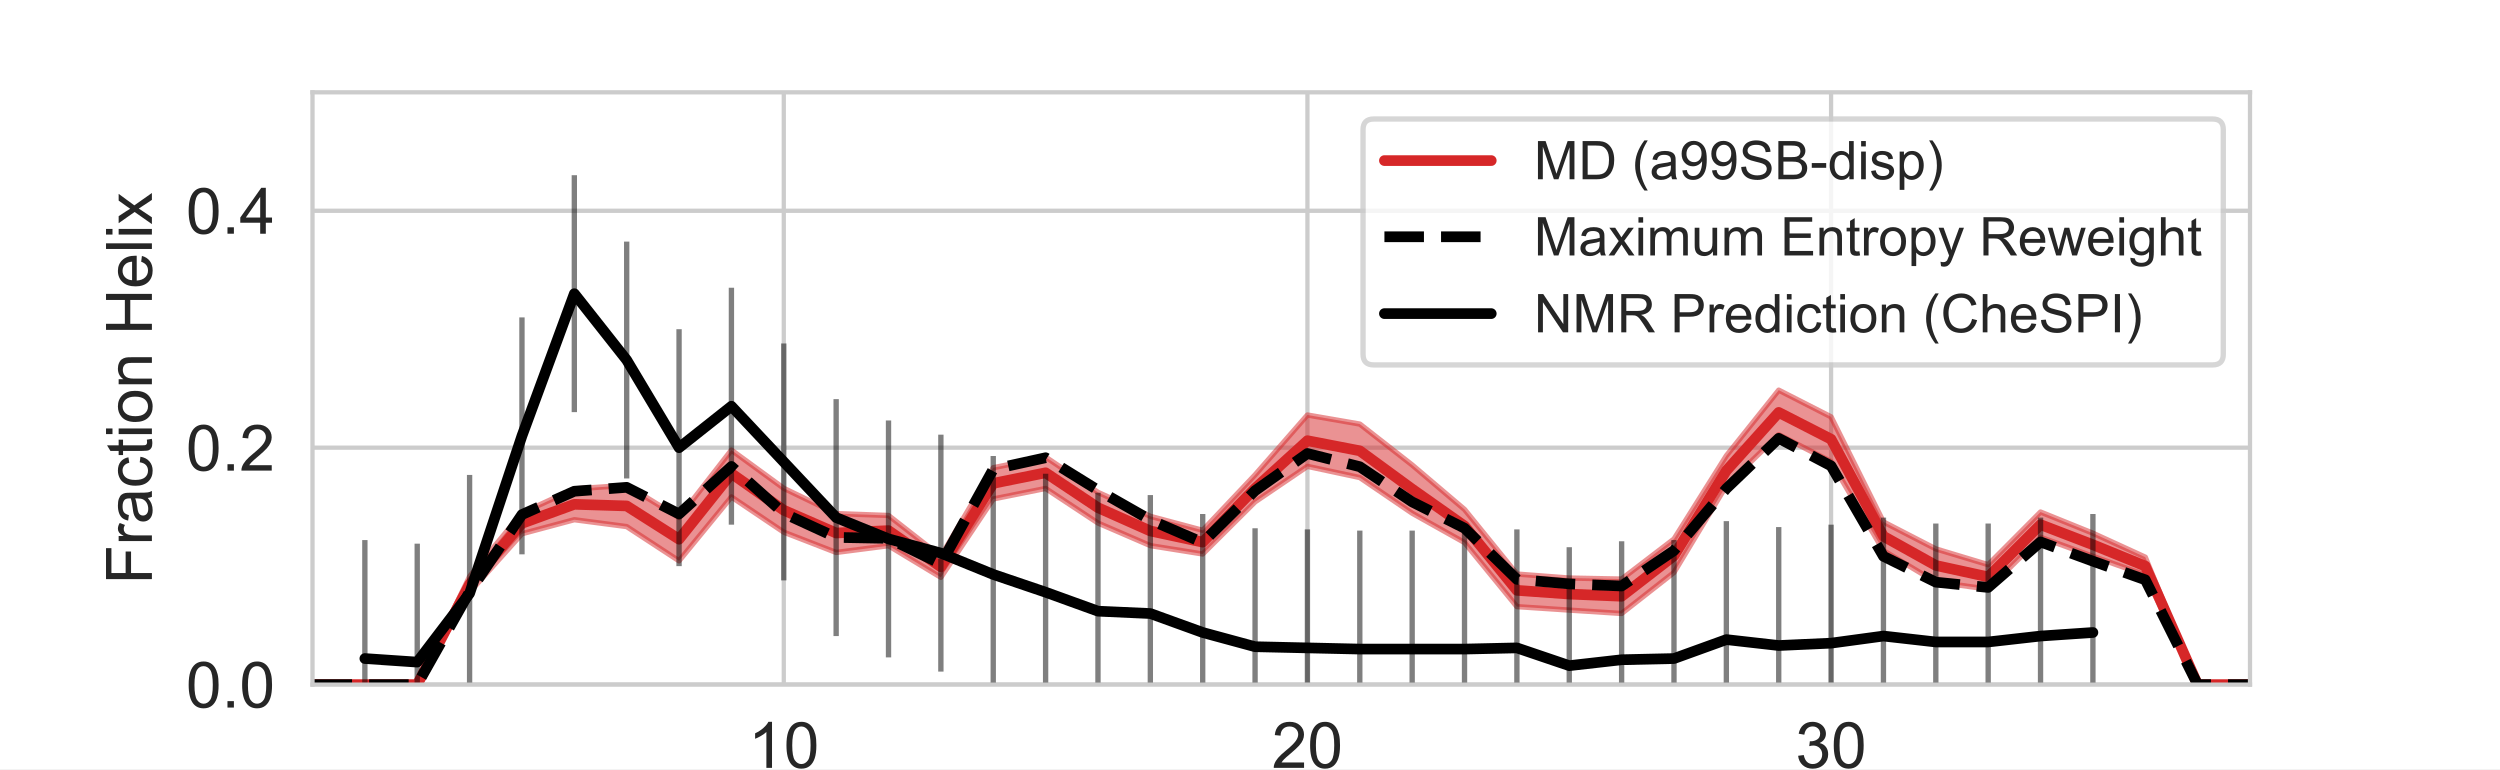
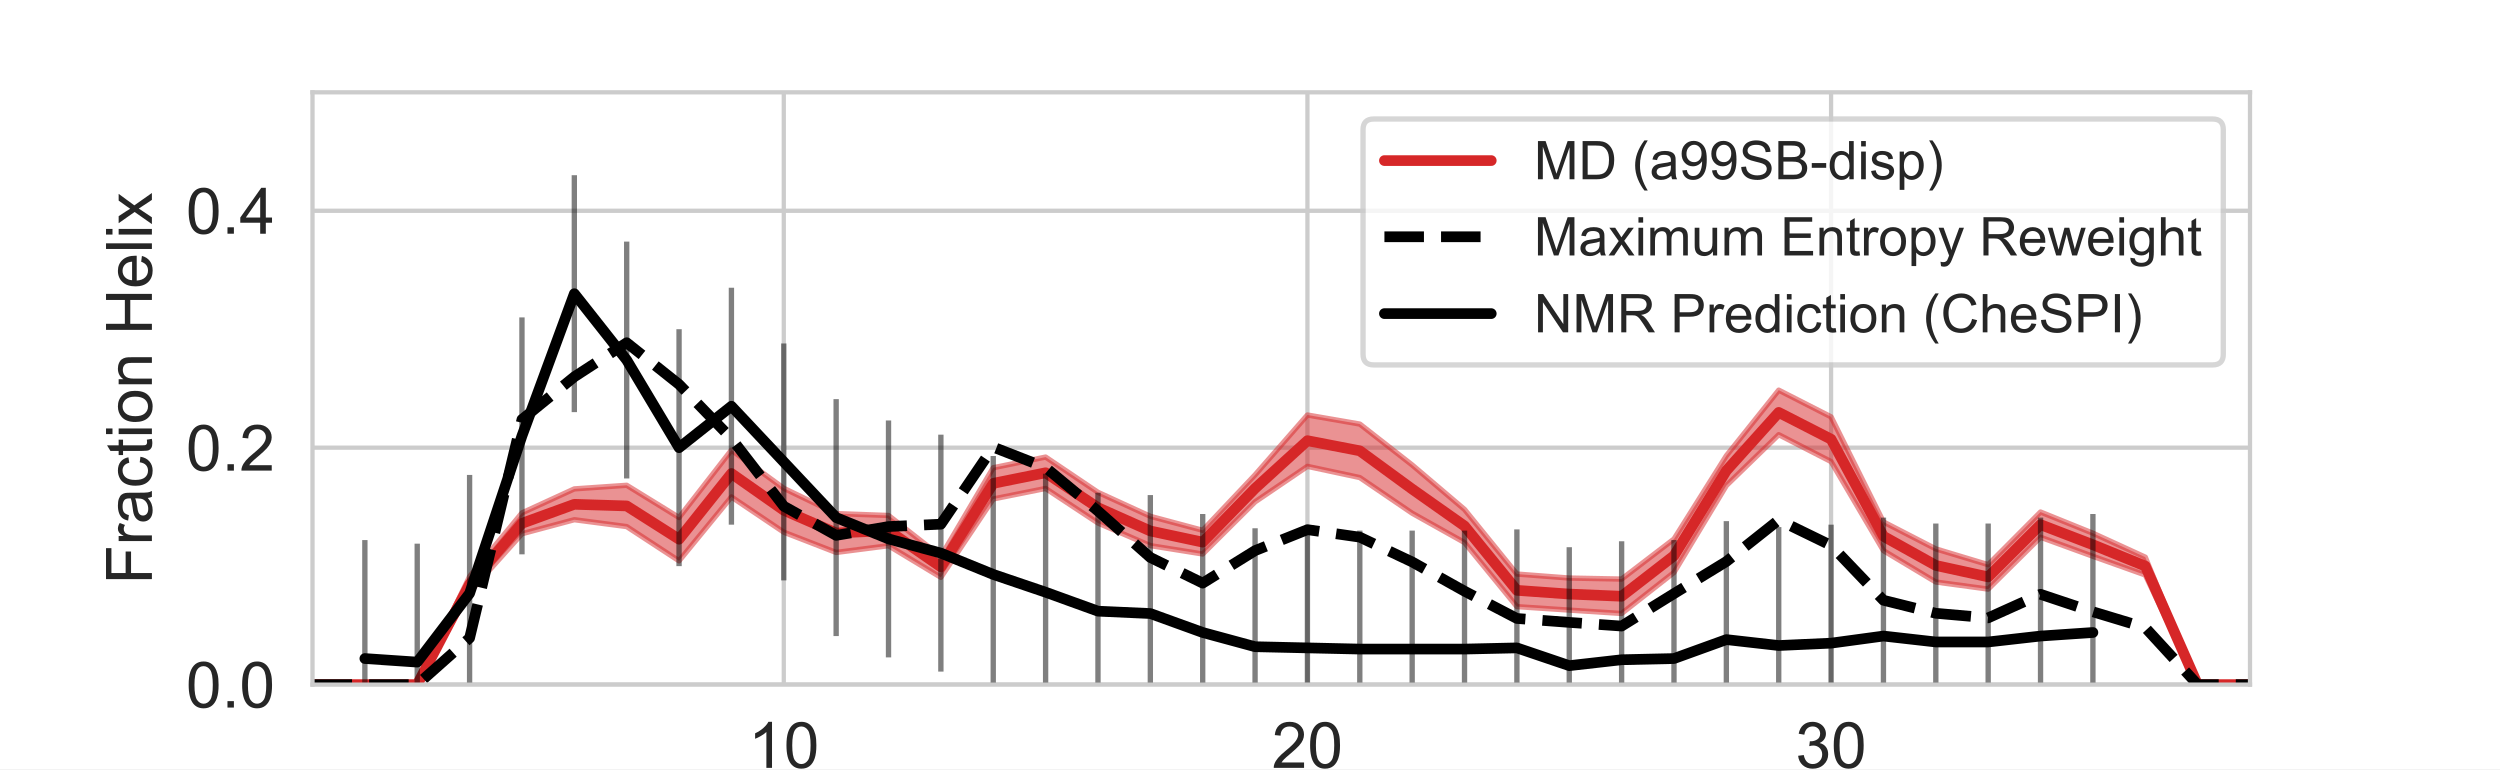
<svg xmlns="http://www.w3.org/2000/svg" xmlns:xlink="http://www.w3.org/1999/xlink" width="468pt" height="144pt" viewBox="0 0 468 144" version="1.1">
  <defs>
    <style type="text/css">*{stroke-linejoin: round; stroke-linecap: butt}</style>
  </defs>
  <g id="figure_1">
    <g id="patch_1">
      <path d="M 0 144  L 468 144  L 468 0  L 0 0  z " style="fill: #ffffff" />
    </g>
    <g id="axes_1">
      <g id="patch_2">
        <path d="M 58.5 128.16  L 421.2 128.16  L 421.2 17.28  L 58.5 17.28  z " style="fill: #ffffff" />
      </g>
      <g id="matplotlib.axis_1">
        <g id="xtick_1">
          <g id="line2d_1">
-             <path d="M 146.724 128.16  L 146.724 17.28  " clip-path="url(#pdbdd9c6ce9)" style="fill: none; stroke: #cccccc; stroke-width: 0.8; stroke-linecap: round" />
+             <path d="M 146.724 128.16  L 146.724 17.28  " clip-path="url(#p3364266346)" style="fill: none; stroke: #cccccc; stroke-width: 0.8; stroke-linecap: round" />
          </g>
          <g id="text_1">
            <g style="fill: #262626" transform="translate(140.0512 143.7494) scale(0.12 -0.12)">
              <defs>
                <path id="ArialMT-31" d="M 2384 0  L 1822 0  L 1822 3584  Q 1619 3391 1289 3197  Q 959 3003 697 2906  L 697 3450  Q 1169 3672 1522 3987  Q 1875 4303 2022 4600  L 2384 4600  L 2384 0  z " transform="scale(0.015625)" />
                <path id="ArialMT-30" d="M 266 2259  Q 266 3072 433 3567  Q 600 4063 929 4331  Q 1259 4600 1759 4600  Q 2128 4600 2406 4451  Q 2684 4303 2865 4023  Q 3047 3744 3150 3342  Q 3253 2941 3253 2259  Q 3253 1453 3087 958  Q 2922 463 2592 192  Q 2263 -78 1759 -78  Q 1097 -78 719 397  Q 266 969 266 2259  z M 844 2259  Q 844 1131 1108 757  Q 1372 384 1759 384  Q 2147 384 2411 759  Q 2675 1134 2675 2259  Q 2675 3391 2411 3762  Q 2147 4134 1753 4134  Q 1366 4134 1134 3806  Q 844 3388 844 2259  z " transform="scale(0.015625)" />
              </defs>
              <use xlink:href="#ArialMT-31" />
              <use xlink:href="#ArialMT-30" x="55.615" />
            </g>
          </g>
        </g>
        <g id="xtick_2">
          <g id="line2d_2">
-             <path d="M 244.751 128.16  L 244.751 17.28  " clip-path="url(#pdbdd9c6ce9)" style="fill: none; stroke: #cccccc; stroke-width: 0.8; stroke-linecap: round" />
+             <path d="M 244.751 128.16  L 244.751 17.28  " clip-path="url(#p3364266346)" style="fill: none; stroke: #cccccc; stroke-width: 0.8; stroke-linecap: round" />
          </g>
          <g id="text_2">
            <g style="fill: #262626" transform="translate(238.0782 143.7494) scale(0.12 -0.12)">
              <defs>
                <path id="ArialMT-32" d="M 3222 541  L 3222 0  L 194 0  Q 188 203 259 391  Q 375 700 629 1000  Q 884 1300 1366 1694  Q 2113 2306 2375 2664  Q 2638 3022 2638 3341  Q 2638 3675 2398 3904  Q 2159 4134 1775 4134  Q 1369 4134 1125 3890  Q 881 3647 878 3216  L 300 3275  Q 359 3922 746 4261  Q 1134 4600 1788 4600  Q 2447 4600 2831 4234  Q 3216 3869 3216 3328  Q 3216 3053 3103 2787  Q 2991 2522 2730 2228  Q 2469 1934 1863 1422  Q 1356 997 1212 845  Q 1069 694 975 541  L 3222 541  z " transform="scale(0.015625)" />
              </defs>
              <use xlink:href="#ArialMT-32" />
              <use xlink:href="#ArialMT-30" x="55.615" />
            </g>
          </g>
        </g>
        <g id="xtick_3">
          <g id="line2d_3">
-             <path d="M 342.778 128.16  L 342.778 17.28  " clip-path="url(#pdbdd9c6ce9)" style="fill: none; stroke: #cccccc; stroke-width: 0.8; stroke-linecap: round" />
+             <path d="M 342.778 128.16  L 342.778 17.28  " clip-path="url(#p3364266346)" style="fill: none; stroke: #cccccc; stroke-width: 0.8; stroke-linecap: round" />
          </g>
          <g id="text_3">
            <g style="fill: #262626" transform="translate(336.1053 143.7494) scale(0.12 -0.12)">
              <defs>
                <path id="ArialMT-33" d="M 269 1209  L 831 1284  Q 928 806 1161 595  Q 1394 384 1728 384  Q 2125 384 2398 659  Q 2672 934 2672 1341  Q 2672 1728 2419 1979  Q 2166 2231 1775 2231  Q 1616 2231 1378 2169  L 1441 2663  Q 1497 2656 1531 2656  Q 1891 2656 2178 2843  Q 2466 3031 2466 3422  Q 2466 3731 2256 3934  Q 2047 4138 1716 4138  Q 1388 4138 1169 3931  Q 950 3725 888 3313  L 325 3413  Q 428 3978 793 4289  Q 1159 4600 1703 4600  Q 2078 4600 2393 4439  Q 2709 4278 2876 4000  Q 3044 3722 3044 3409  Q 3044 3113 2884 2869  Q 2725 2625 2413 2481  Q 2819 2388 3044 2092  Q 3269 1797 3269 1353  Q 3269 753 2831 336  Q 2394 -81 1725 -81  Q 1122 -81 723 278  Q 325 638 269 1209  z " transform="scale(0.015625)" />
              </defs>
              <use xlink:href="#ArialMT-33" />
              <use xlink:href="#ArialMT-30" x="55.615" />
            </g>
          </g>
        </g>
        <g id="text_4">
          <g style="fill: #262626" transform="translate(217.8375 158.7237) scale(0.12 -0.12)">
            <defs>
              <path id="ArialMT-52" d="M 503 0  L 503 4581  L 2534 4581  Q 3147 4581 3465 4457  Q 3784 4334 3975 4021  Q 4166 3709 4166 3331  Q 4166 2844 3850 2509  Q 3534 2175 2875 2084  Q 3116 1969 3241 1856  Q 3506 1613 3744 1247  L 4541 0  L 3778 0  L 3172 953  Q 2906 1366 2734 1584  Q 2563 1803 2427 1890  Q 2291 1978 2150 2013  Q 2047 2034 1813 2034  L 1109 2034  L 1109 0  L 503 0  z M 1109 2559  L 2413 2559  Q 2828 2559 3062 2645  Q 3297 2731 3419 2920  Q 3541 3109 3541 3331  Q 3541 3656 3305 3865  Q 3069 4075 2559 4075  L 1109 4075  L 1109 2559  z " transform="scale(0.015625)" />
              <path id="ArialMT-65" d="M 2694 1069  L 3275 997  Q 3138 488 2766 206  Q 2394 -75 1816 -75  Q 1088 -75 661 373  Q 234 822 234 1631  Q 234 2469 665 2931  Q 1097 3394 1784 3394  Q 2450 3394 2872 2941  Q 3294 2488 3294 1666  Q 3294 1616 3291 1516  L 816 1516  Q 847 969 1125 678  Q 1403 388 1819 388  Q 2128 388 2347 550  Q 2566 713 2694 1069  z M 847 1978  L 2700 1978  Q 2663 2397 2488 2606  Q 2219 2931 1791 2931  Q 1403 2931 1139 2672  Q 875 2413 847 1978  z " transform="scale(0.015625)" />
              <path id="ArialMT-73" d="M 197 991  L 753 1078  Q 800 744 1014 566  Q 1228 388 1613 388  Q 2000 388 2187 545  Q 2375 703 2375 916  Q 2375 1106 2209 1216  Q 2094 1291 1634 1406  Q 1016 1563 777 1677  Q 538 1791 414 1992  Q 291 2194 291 2438  Q 291 2659 392 2848  Q 494 3038 669 3163  Q 800 3259 1026 3326  Q 1253 3394 1513 3394  Q 1903 3394 2198 3281  Q 2494 3169 2634 2976  Q 2775 2784 2828 2463  L 2278 2388  Q 2241 2644 2061 2787  Q 1881 2931 1553 2931  Q 1166 2931 1000 2803  Q 834 2675 834 2503  Q 834 2394 903 2306  Q 972 2216 1119 2156  Q 1203 2125 1616 2013  Q 2213 1853 2448 1751  Q 2684 1650 2818 1456  Q 2953 1263 2953 975  Q 2953 694 2789 445  Q 2625 197 2315 61  Q 2006 -75 1616 -75  Q 969 -75 630 194  Q 291 463 197 991  z " transform="scale(0.015625)" />
              <path id="ArialMT-69" d="M 425 3934  L 425 4581  L 988 4581  L 988 3934  L 425 3934  z M 425 0  L 425 3319  L 988 3319  L 988 0  L 425 0  z " transform="scale(0.015625)" />
              <path id="ArialMT-64" d="M 2575 0  L 2575 419  Q 2259 -75 1647 -75  Q 1250 -75 917 144  Q 584 363 401 755  Q 219 1147 219 1656  Q 219 2153 384 2558  Q 550 2963 881 3178  Q 1213 3394 1622 3394  Q 1922 3394 2156 3267  Q 2391 3141 2538 2938  L 2538 4581  L 3097 4581  L 3097 0  L 2575 0  z M 797 1656  Q 797 1019 1065 703  Q 1334 388 1700 388  Q 2069 388 2326 689  Q 2584 991 2584 1609  Q 2584 2291 2321 2609  Q 2059 2928 1675 2928  Q 1300 2928 1048 2622  Q 797 2316 797 1656  z " transform="scale(0.015625)" />
              <path id="ArialMT-75" d="M 2597 0  L 2597 488  Q 2209 -75 1544 -75  Q 1250 -75 995 37  Q 741 150 617 320  Q 494 491 444 738  Q 409 903 409 1263  L 409 3319  L 972 3319  L 972 1478  Q 972 1038 1006 884  Q 1059 663 1231 536  Q 1403 409 1656 409  Q 1909 409 2131 539  Q 2353 669 2445 892  Q 2538 1116 2538 1541  L 2538 3319  L 3100 3319  L 3100 0  L 2597 0  z " transform="scale(0.015625)" />
            </defs>
            <use xlink:href="#ArialMT-52" />
            <use xlink:href="#ArialMT-65" x="72.217" />
            <use xlink:href="#ArialMT-73" x="127.832" />
            <use xlink:href="#ArialMT-69" x="177.832" />
            <use xlink:href="#ArialMT-64" x="200.049" />
            <use xlink:href="#ArialMT-75" x="255.664" />
            <use xlink:href="#ArialMT-65" x="311.279" />
          </g>
        </g>
      </g>
      <g id="matplotlib.axis_2">
        <g id="ytick_1">
          <g id="line2d_4">
-             <path d="M 58.5 128.16  L 421.2 128.16  " clip-path="url(#pdbdd9c6ce9)" style="fill: none; stroke: #cccccc; stroke-width: 0.8; stroke-linecap: round" />
+             <path d="M 58.5 128.16  L 421.2 128.16  " clip-path="url(#p3364266346)" style="fill: none; stroke: #cccccc; stroke-width: 0.8; stroke-linecap: round" />
          </g>
          <g id="text_5">
            <g style="fill: #262626" transform="translate(34.82 132.4547) scale(0.12 -0.12)">
              <defs>
                <path id="ArialMT-2e" d="M 581 0  L 581 641  L 1222 641  L 1222 0  L 581 0  z " transform="scale(0.015625)" />
              </defs>
              <use xlink:href="#ArialMT-30" />
              <use xlink:href="#ArialMT-2e" x="55.615" />
              <use xlink:href="#ArialMT-30" x="83.398" />
            </g>
          </g>
        </g>
        <g id="ytick_2">
          <g id="line2d_5">
-             <path d="M 58.5 83.808  L 421.2 83.808  " clip-path="url(#pdbdd9c6ce9)" style="fill: none; stroke: #cccccc; stroke-width: 0.8; stroke-linecap: round" />
+             <path d="M 58.5 83.808  L 421.2 83.808  " clip-path="url(#p3364266346)" style="fill: none; stroke: #cccccc; stroke-width: 0.8; stroke-linecap: round" />
          </g>
          <g id="text_6">
            <g style="fill: #262626" transform="translate(34.82 88.10269) scale(0.12 -0.12)">
              <use xlink:href="#ArialMT-30" />
              <use xlink:href="#ArialMT-2e" x="55.615" />
              <use xlink:href="#ArialMT-32" x="83.398" />
            </g>
          </g>
        </g>
        <g id="ytick_3">
          <g id="line2d_6">
-             <path d="M 58.5 39.456  L 421.2 39.456  " clip-path="url(#pdbdd9c6ce9)" style="fill: none; stroke: #cccccc; stroke-width: 0.8; stroke-linecap: round" />
+             <path d="M 58.5 39.456  L 421.2 39.456  " clip-path="url(#p3364266346)" style="fill: none; stroke: #cccccc; stroke-width: 0.8; stroke-linecap: round" />
          </g>
          <g id="text_7">
            <g style="fill: #262626" transform="translate(34.82 43.75069) scale(0.12 -0.12)">
              <defs>
                <path id="ArialMT-34" d="M 2069 0  L 2069 1097  L 81 1097  L 81 1613  L 2172 4581  L 2631 4581  L 2631 1613  L 3250 1613  L 3250 1097  L 2631 1097  L 2631 0  L 2069 0  z M 2069 1613  L 2069 3678  L 634 1613  L 2069 1613  z " transform="scale(0.015625)" />
              </defs>
              <use xlink:href="#ArialMT-30" />
              <use xlink:href="#ArialMT-2e" x="55.615" />
              <use xlink:href="#ArialMT-34" x="83.398" />
            </g>
          </g>
        </g>
        <g id="text_8">
          <g style="fill: #262626" transform="translate(28.435 109.395) rotate(-90) scale(0.12 -0.12)">
            <defs>
              <path id="ArialMT-46" d="M 525 0  L 525 4581  L 3616 4581  L 3616 4041  L 1131 4041  L 1131 2622  L 3281 2622  L 3281 2081  L 1131 2081  L 1131 0  L 525 0  z " transform="scale(0.015625)" />
              <path id="ArialMT-72" d="M 416 0  L 416 3319  L 922 3319  L 922 2816  Q 1116 3169 1280 3281  Q 1444 3394 1641 3394  Q 1925 3394 2219 3213  L 2025 2691  Q 1819 2813 1613 2813  Q 1428 2813 1281 2702  Q 1134 2591 1072 2394  Q 978 2094 978 1738  L 978 0  L 416 0  z " transform="scale(0.015625)" />
              <path id="ArialMT-61" d="M 2588 409  Q 2275 144 1986 34  Q 1697 -75 1366 -75  Q 819 -75 525 192  Q 231 459 231 875  Q 231 1119 342 1320  Q 453 1522 633 1644  Q 813 1766 1038 1828  Q 1203 1872 1538 1913  Q 2219 1994 2541 2106  Q 2544 2222 2544 2253  Q 2544 2597 2384 2738  Q 2169 2928 1744 2928  Q 1347 2928 1158 2789  Q 969 2650 878 2297  L 328 2372  Q 403 2725 575 2942  Q 747 3159 1072 3276  Q 1397 3394 1825 3394  Q 2250 3394 2515 3294  Q 2781 3194 2906 3042  Q 3031 2891 3081 2659  Q 3109 2516 3109 2141  L 3109 1391  Q 3109 606 3145 398  Q 3181 191 3288 0  L 2700 0  Q 2613 175 2588 409  z M 2541 1666  Q 2234 1541 1622 1453  Q 1275 1403 1131 1340  Q 988 1278 909 1158  Q 831 1038 831 891  Q 831 666 1001 516  Q 1172 366 1500 366  Q 1825 366 2078 508  Q 2331 650 2450 897  Q 2541 1088 2541 1459  L 2541 1666  z " transform="scale(0.015625)" />
              <path id="ArialMT-63" d="M 2588 1216  L 3141 1144  Q 3050 572 2676 248  Q 2303 -75 1759 -75  Q 1078 -75 664 370  Q 250 816 250 1647  Q 250 2184 428 2587  Q 606 2991 970 3192  Q 1334 3394 1763 3394  Q 2303 3394 2647 3120  Q 2991 2847 3088 2344  L 2541 2259  Q 2463 2594 2264 2762  Q 2066 2931 1784 2931  Q 1359 2931 1093 2626  Q 828 2322 828 1663  Q 828 994 1084 691  Q 1341 388 1753 388  Q 2084 388 2306 591  Q 2528 794 2588 1216  z " transform="scale(0.015625)" />
              <path id="ArialMT-74" d="M 1650 503  L 1731 6  Q 1494 -44 1306 -44  Q 1000 -44 831 53  Q 663 150 594 308  Q 525 466 525 972  L 525 2881  L 113 2881  L 113 3319  L 525 3319  L 525 4141  L 1084 4478  L 1084 3319  L 1650 3319  L 1650 2881  L 1084 2881  L 1084 941  Q 1084 700 1114 631  Q 1144 563 1211 522  Q 1278 481 1403 481  Q 1497 481 1650 503  z " transform="scale(0.015625)" />
              <path id="ArialMT-6f" d="M 213 1659  Q 213 2581 725 3025  Q 1153 3394 1769 3394  Q 2453 3394 2887 2945  Q 3322 2497 3322 1706  Q 3322 1066 3130 698  Q 2938 331 2570 128  Q 2203 -75 1769 -75  Q 1072 -75 642 372  Q 213 819 213 1659  z M 791 1659  Q 791 1022 1069 705  Q 1347 388 1769 388  Q 2188 388 2466 706  Q 2744 1025 2744 1678  Q 2744 2294 2464 2611  Q 2184 2928 1769 2928  Q 1347 2928 1069 2612  Q 791 2297 791 1659  z " transform="scale(0.015625)" />
              <path id="ArialMT-6e" d="M 422 0  L 422 3319  L 928 3319  L 928 2847  Q 1294 3394 1984 3394  Q 2284 3394 2536 3286  Q 2788 3178 2913 3003  Q 3038 2828 3088 2588  Q 3119 2431 3119 2041  L 3119 0  L 2556 0  L 2556 2019  Q 2556 2363 2490 2533  Q 2425 2703 2258 2804  Q 2091 2906 1866 2906  Q 1506 2906 1245 2678  Q 984 2450 984 1813  L 984 0  L 422 0  z " transform="scale(0.015625)" />
              <path id="ArialMT-20" transform="scale(0.015625)" />
              <path id="ArialMT-48" d="M 513 0  L 513 4581  L 1119 4581  L 1119 2700  L 3500 2700  L 3500 4581  L 4106 4581  L 4106 0  L 3500 0  L 3500 2159  L 1119 2159  L 1119 0  L 513 0  z " transform="scale(0.015625)" />
              <path id="ArialMT-6c" d="M 409 0  L 409 4581  L 972 4581  L 972 0  L 409 0  z " transform="scale(0.015625)" />
              <path id="ArialMT-78" d="M 47 0  L 1259 1725  L 138 3319  L 841 3319  L 1350 2541  Q 1494 2319 1581 2169  Q 1719 2375 1834 2534  L 2394 3319  L 3066 3319  L 1919 1756  L 3153 0  L 2463 0  L 1781 1031  L 1600 1309  L 728 0  L 47 0  z " transform="scale(0.015625)" />
            </defs>
            <use xlink:href="#ArialMT-46" />
            <use xlink:href="#ArialMT-72" x="61.084" />
            <use xlink:href="#ArialMT-61" x="94.385" />
            <use xlink:href="#ArialMT-63" x="150" />
            <use xlink:href="#ArialMT-74" x="200" />
            <use xlink:href="#ArialMT-69" x="227.783" />
            <use xlink:href="#ArialMT-6f" x="250" />
            <use xlink:href="#ArialMT-6e" x="305.615" />
            <use xlink:href="#ArialMT-20" x="361.23" />
            <use xlink:href="#ArialMT-48" x="389.014" />
            <use xlink:href="#ArialMT-65" x="461.23" />
            <use xlink:href="#ArialMT-6c" x="516.846" />
            <use xlink:href="#ArialMT-69" x="539.062" />
            <use xlink:href="#ArialMT-78" x="561.279" />
          </g>
        </g>
      </g>
      <g id="PolyCollection_1">
        <defs>
-           <path id="mc4f29f8cc6" d="M 58.5 -15.84  L 58.5 -15.84  L 68.303 -15.84  L 78.105 -15.852  L 87.908 -36.081  L 97.711 -47.98  L 107.514 -52.479  L 117.316 -53.156  L 127.119 -47.12  L 136.922 -59.743  L 146.724 -52.588  L 156.527 -47.86  L 166.33 -47.503  L 176.132 -39.837  L 185.935 -56.44  L 195.738 -58.437  L 205.541 -51.836  L 215.343 -47.347  L 225.146 -44.726  L 234.949 -55.101  L 244.751 -66.312  L 254.554 -64.615  L 264.357 -56.956  L 274.159 -48.631  L 283.962 -36.539  L 293.765 -35.79  L 303.568 -35.599  L 313.37 -43.093  L 323.173 -58.687  L 332.976 -70.963  L 342.778 -65.964  L 352.581 -46.294  L 362.384 -41.248  L 372.186 -38.294  L 381.989 -48.149  L 391.792 -44.184  L 401.595 -39.701  L 411.397 -15.84  L 421.2 -15.84  L 421.2 -15.84  L 421.2 -15.84  L 411.397 -15.84  L 401.595 -36.362  L 391.792 -39.863  L 381.989 -43.431  L 372.186 -33.719  L 362.384 -35.05  L 352.581 -40.926  L 342.778 -57.591  L 332.976 -62.628  L 323.173 -53.103  L 313.37 -36.839  L 303.568 -29.157  L 293.765 -29.789  L 283.962 -30.44  L 274.159 -42.437  L 264.357 -47.929  L 254.554 -54.602  L 244.751 -56.699  L 234.949 -50.052  L 225.146 -40.292  L 215.343 -41.86  L 205.541 -46.093  L 195.738 -52.562  L 185.935 -50.593  L 176.132 -35.926  L 166.33 -41.844  L 156.527 -40.579  L 146.724 -44.379  L 136.922 -50.978  L 127.119 -39.01  L 117.316 -45.424  L 107.514 -46.711  L 97.711 -44.082  L 87.908 -33.142  L 78.105 -15.839  L 68.303 -15.84  L 58.5 -15.84  z " style="stroke: #d62728; stroke-opacity: 0.5" />
+           <path id="m725cf38ee1" d="M 58.5 -15.84  L 58.5 -15.84  L 68.303 -15.84  L 78.105 -15.852  L 87.908 -36.081  L 97.711 -47.98  L 107.514 -52.479  L 117.316 -53.156  L 127.119 -47.12  L 136.922 -59.743  L 146.724 -52.588  L 156.527 -47.86  L 166.33 -47.503  L 176.132 -39.837  L 185.935 -56.44  L 195.738 -58.437  L 205.541 -51.836  L 215.343 -47.347  L 225.146 -44.726  L 234.949 -55.101  L 244.751 -66.312  L 254.554 -64.615  L 264.357 -56.956  L 274.159 -48.631  L 283.962 -36.539  L 293.765 -35.79  L 303.568 -35.599  L 313.37 -43.093  L 323.173 -58.687  L 332.976 -70.963  L 342.778 -65.964  L 352.581 -46.294  L 362.384 -41.248  L 372.186 -38.294  L 381.989 -48.149  L 391.792 -44.184  L 401.595 -39.701  L 411.397 -15.84  L 421.2 -15.84  L 421.2 -15.84  L 421.2 -15.84  L 411.397 -15.84  L 401.595 -36.362  L 391.792 -39.863  L 381.989 -43.431  L 372.186 -33.719  L 362.384 -35.05  L 352.581 -40.926  L 342.778 -57.591  L 332.976 -62.628  L 323.173 -53.103  L 313.37 -36.839  L 303.568 -29.157  L 293.765 -29.789  L 283.962 -30.44  L 274.159 -42.437  L 264.357 -47.929  L 254.554 -54.602  L 244.751 -56.699  L 234.949 -50.052  L 225.146 -40.292  L 215.343 -41.86  L 205.541 -46.093  L 195.738 -52.562  L 185.935 -50.593  L 176.132 -35.926  L 166.33 -41.844  L 156.527 -40.579  L 146.724 -44.379  L 136.922 -50.978  L 127.119 -39.01  L 117.316 -45.424  L 107.514 -46.711  L 97.711 -44.082  L 87.908 -33.142  L 78.105 -15.839  L 68.303 -15.84  L 58.5 -15.84  z " style="stroke: #d62728; stroke-opacity: 0.5" />
        </defs>
-         <g clip-path="url(#pdbdd9c6ce9)">
-           <use xlink:href="#mc4f29f8cc6" x="0" y="144" style="fill: #d62728; fill-opacity: 0.5; stroke: #d62728; stroke-opacity: 0.5" />
+         <g clip-path="url(#p3364266346)">
+           <use xlink:href="#m725cf38ee1" x="0" y="144" style="fill: #d62728; fill-opacity: 0.5; stroke: #d62728; stroke-opacity: 0.5" />
        </g>
      </g>
      <g id="line2d_7">
-         <path d="M 58.5 128.16  L 68.303 128.16  L 78.105 128.155  L 87.908 109.388  L 97.711 97.969  L 107.514 94.405  L 117.316 94.71  L 127.119 100.935  L 136.922 88.64  L 146.724 95.517  L 156.527 99.781  L 166.33 99.327  L 176.132 106.118  L 185.935 90.483  L 195.738 88.501  L 205.541 95.036  L 215.343 99.396  L 225.146 101.491  L 234.949 91.424  L 244.751 82.495  L 254.554 84.392  L 264.357 91.557  L 274.159 98.466  L 283.962 110.51  L 293.765 111.21  L 303.568 111.622  L 313.37 104.034  L 323.173 88.105  L 332.976 77.205  L 342.778 82.222  L 352.581 100.39  L 362.384 105.851  L 372.186 107.994  L 381.989 98.21  L 391.792 101.977  L 401.595 105.969  L 411.397 128.16  L 421.2 128.16  " clip-path="url(#pdbdd9c6ce9)" style="fill: none; stroke: #d62728; stroke-width: 2; stroke-linecap: round" />
+         <path d="M 58.5 128.16  L 68.303 128.16  L 78.105 128.155  L 87.908 109.388  L 97.711 97.969  L 107.514 94.405  L 117.316 94.71  L 127.119 100.935  L 136.922 88.64  L 146.724 95.517  L 156.527 99.781  L 166.33 99.327  L 176.132 106.118  L 185.935 90.483  L 195.738 88.501  L 205.541 95.036  L 215.343 99.396  L 225.146 101.491  L 234.949 91.424  L 244.751 82.495  L 254.554 84.392  L 264.357 91.557  L 274.159 98.466  L 283.962 110.51  L 293.765 111.21  L 303.568 111.622  L 313.37 104.034  L 323.173 88.105  L 332.976 77.205  L 342.778 82.222  L 352.581 100.39  L 362.384 105.851  L 372.186 107.994  L 381.989 98.21  L 391.792 101.977  L 401.595 105.969  L 411.397 128.16  L 421.2 128.16  " clip-path="url(#p3364266346)" style="fill: none; stroke: #d62728; stroke-width: 2; stroke-linecap: round" />
      </g>
      <g id="line2d_8">
-         <path d="M 58.5 128.16  L 68.303 128.16  L 78.105 128.159  L 87.908 110.787  L 97.711 96.328  L 107.514 91.959  L 117.316 91.228  L 127.119 96.211  L 136.922 87.319  L 146.724 96.096  L 156.527 100.601  L 166.33 100.782  L 176.132 105.56  L 185.935 87.839  L 195.738 85.688  L 205.541 91.758  L 215.343 97.339  L 225.146 101.568  L 234.949 91.86  L 244.751 84.892  L 254.554 87.368  L 264.357 93.957  L 274.159 98.878  L 283.962 108.451  L 293.765 109.308  L 303.568 109.699  L 313.37 103.07  L 323.173 91.46  L 332.976 82.057  L 342.778 87.215  L 352.581 104.139  L 362.384 108.981  L 372.186 109.968  L 381.989 101.45  L 391.792 105.056  L 401.595 108.536  L 411.397 128.16  L 421.2 128.16  " clip-path="url(#pdbdd9c6ce9)" style="fill: none; stroke-dasharray: 7.4,3.2; stroke-dashoffset: 0; stroke: #000000; stroke-width: 2" />
+         <path d="M 58.5 128.16  L 68.303 128.16  L 78.105 128.159  L 87.908 119.44  L 97.711 78.521  L 107.514 70.534  L 117.316 64.159  L 127.119 71.957  L 136.922 82.081  L 146.724 94.761  L 156.527 100.222  L 166.33 98.571  L 176.132 98.129  L 185.935 83.702  L 195.738 87.526  L 205.541 95.663  L 215.343 104.358  L 225.146 109.159  L 234.949 103.075  L 244.751 99.151  L 254.554 100.558  L 264.357 105.196  L 274.159 110.669  L 283.962 115.777  L 293.765 116.514  L 303.568 117.198  L 313.37 111.122  L 323.173 105.119  L 332.976 97.34  L 342.778 102.107  L 352.581 112.369  L 362.384 114.806  L 372.186 115.666  L 381.989 111.252  L 391.792 114.525  L 401.595 117.486  L 411.397 128.16  L 421.2 128.16  " clip-path="url(#p3364266346)" style="fill: none; stroke-dasharray: 7.4,3.2; stroke-dashoffset: 0; stroke: #000000; stroke-width: 2" />
      </g>
      <g id="line2d_9">
-         <path d="M 68.303 123.281  L 78.105 123.947  L 87.908 111.084  L 97.711 81.59  L 107.514 54.979  L 117.316 67.398  L 127.119 83.808  L 136.922 76.046  L 146.724 86.469  L 156.527 96.892  L 166.33 100.884  L 176.132 103.545  L 185.935 107.536  L 195.738 110.863  L 205.541 114.411  L 215.343 114.854  L 225.146 118.403  L 234.949 121.064  L 244.751 121.285  L 254.554 121.507  L 264.357 121.507  L 274.159 121.507  L 283.962 121.285  L 293.765 124.612  L 303.568 123.503  L 313.37 123.281  L 323.173 119.733  L 332.976 120.842  L 342.778 120.398  L 352.581 119.068  L 362.384 120.177  L 372.186 120.177  L 381.989 119.068  L 391.792 118.403  " clip-path="url(#pdbdd9c6ce9)" style="fill: none; stroke: #000000; stroke-width: 2; stroke-linecap: round" />
+         <path d="M 68.303 123.281  L 78.105 123.947  L 87.908 111.084  L 97.711 81.59  L 107.514 54.979  L 117.316 67.398  L 127.119 83.808  L 136.922 76.046  L 146.724 86.469  L 156.527 96.892  L 166.33 100.884  L 176.132 103.545  L 185.935 107.536  L 195.738 110.863  L 205.541 114.411  L 215.343 114.854  L 225.146 118.403  L 234.949 121.064  L 244.751 121.285  L 254.554 121.507  L 264.357 121.507  L 274.159 121.507  L 283.962 121.285  L 293.765 124.612  L 303.568 123.503  L 313.37 123.281  L 323.173 119.733  L 332.976 120.842  L 342.778 120.398  L 352.581 119.068  L 362.384 120.177  L 372.186 120.177  L 381.989 119.068  L 391.792 118.403  " clip-path="url(#p3364266346)" style="fill: none; stroke: #000000; stroke-width: 2; stroke-linecap: round" />
      </g>
      <g id="LineCollection_1">
-         <path d="M 68.303 145  L 68.303 101.105  " clip-path="url(#pdbdd9c6ce9)" style="fill: none; stroke: #000000; stroke-opacity: 0.5" />
-         <path d="M 78.105 145  L 78.105 101.771  " clip-path="url(#pdbdd9c6ce9)" style="fill: none; stroke: #000000; stroke-opacity: 0.5" />
-         <path d="M 87.908 133.26  L 87.908 88.908  " clip-path="url(#pdbdd9c6ce9)" style="fill: none; stroke: #000000; stroke-opacity: 0.5" />
-         <path d="M 97.711 103.766  L 97.711 59.414  " clip-path="url(#pdbdd9c6ce9)" style="fill: none; stroke: #000000; stroke-opacity: 0.5" />
-         <path d="M 107.514 77.155  L 107.514 32.803  " clip-path="url(#pdbdd9c6ce9)" style="fill: none; stroke: #000000; stroke-opacity: 0.5" />
-         <path d="M 117.316 89.574  L 117.316 45.222  " clip-path="url(#pdbdd9c6ce9)" style="fill: none; stroke: #000000; stroke-opacity: 0.5" />
-         <path d="M 127.119 105.984  L 127.119 61.632  " clip-path="url(#pdbdd9c6ce9)" style="fill: none; stroke: #000000; stroke-opacity: 0.5" />
-         <path d="M 136.922 98.222  L 136.922 53.87  " clip-path="url(#pdbdd9c6ce9)" style="fill: none; stroke: #000000; stroke-opacity: 0.5" />
-         <path d="M 146.724 108.645  L 146.724 64.293  " clip-path="url(#pdbdd9c6ce9)" style="fill: none; stroke: #000000; stroke-opacity: 0.5" />
-         <path d="M 156.527 119.068  L 156.527 74.716  " clip-path="url(#pdbdd9c6ce9)" style="fill: none; stroke: #000000; stroke-opacity: 0.5" />
-         <path d="M 166.33 123.06  L 166.33 78.708  " clip-path="url(#pdbdd9c6ce9)" style="fill: none; stroke: #000000; stroke-opacity: 0.5" />
-         <path d="M 176.132 125.721  L 176.132 81.369  " clip-path="url(#pdbdd9c6ce9)" style="fill: none; stroke: #000000; stroke-opacity: 0.5" />
-         <path d="M 185.935 129.712  L 185.935 85.36  " clip-path="url(#pdbdd9c6ce9)" style="fill: none; stroke: #000000; stroke-opacity: 0.5" />
-         <path d="M 195.738 133.039  L 195.738 88.687  " clip-path="url(#pdbdd9c6ce9)" style="fill: none; stroke: #000000; stroke-opacity: 0.5" />
-         <path d="M 205.541 136.587  L 205.541 92.235  " clip-path="url(#pdbdd9c6ce9)" style="fill: none; stroke: #000000; stroke-opacity: 0.5" />
-         <path d="M 215.343 137.03  L 215.343 92.678  " clip-path="url(#pdbdd9c6ce9)" style="fill: none; stroke: #000000; stroke-opacity: 0.5" />
-         <path d="M 225.146 140.579  L 225.146 96.227  " clip-path="url(#pdbdd9c6ce9)" style="fill: none; stroke: #000000; stroke-opacity: 0.5" />
-         <path d="M 234.949 143.24  L 234.949 98.888  " clip-path="url(#pdbdd9c6ce9)" style="fill: none; stroke: #000000; stroke-opacity: 0.5" />
-         <path d="M 244.751 143.461  L 244.751 99.109  " clip-path="url(#pdbdd9c6ce9)" style="fill: none; stroke: #000000; stroke-opacity: 0.5" />
-         <path d="M 254.554 143.683  L 254.554 99.331  " clip-path="url(#pdbdd9c6ce9)" style="fill: none; stroke: #000000; stroke-opacity: 0.5" />
-         <path d="M 264.357 143.683  L 264.357 99.331  " clip-path="url(#pdbdd9c6ce9)" style="fill: none; stroke: #000000; stroke-opacity: 0.5" />
-         <path d="M 274.159 143.683  L 274.159 99.331  " clip-path="url(#pdbdd9c6ce9)" style="fill: none; stroke: #000000; stroke-opacity: 0.5" />
-         <path d="M 283.962 143.461  L 283.962 99.109  " clip-path="url(#pdbdd9c6ce9)" style="fill: none; stroke: #000000; stroke-opacity: 0.5" />
-         <path d="M 293.765 145  L 293.765 102.436  " clip-path="url(#pdbdd9c6ce9)" style="fill: none; stroke: #000000; stroke-opacity: 0.5" />
-         <path d="M 303.568 145  L 303.568 101.327  " clip-path="url(#pdbdd9c6ce9)" style="fill: none; stroke: #000000; stroke-opacity: 0.5" />
-         <path d="M 313.37 145  L 313.37 101.105  " clip-path="url(#pdbdd9c6ce9)" style="fill: none; stroke: #000000; stroke-opacity: 0.5" />
-         <path d="M 323.173 141.909  L 323.173 97.557  " clip-path="url(#pdbdd9c6ce9)" style="fill: none; stroke: #000000; stroke-opacity: 0.5" />
-         <path d="M 332.976 143.018  L 332.976 98.666  " clip-path="url(#pdbdd9c6ce9)" style="fill: none; stroke: #000000; stroke-opacity: 0.5" />
-         <path d="M 342.778 142.574  L 342.778 98.222  " clip-path="url(#pdbdd9c6ce9)" style="fill: none; stroke: #000000; stroke-opacity: 0.5" />
-         <path d="M 352.581 141.244  L 352.581 96.892  " clip-path="url(#pdbdd9c6ce9)" style="fill: none; stroke: #000000; stroke-opacity: 0.5" />
-         <path d="M 362.384 142.353  L 362.384 98.001  " clip-path="url(#pdbdd9c6ce9)" style="fill: none; stroke: #000000; stroke-opacity: 0.5" />
-         <path d="M 372.186 142.353  L 372.186 98.001  " clip-path="url(#pdbdd9c6ce9)" style="fill: none; stroke: #000000; stroke-opacity: 0.5" />
-         <path d="M 381.989 141.244  L 381.989 96.892  " clip-path="url(#pdbdd9c6ce9)" style="fill: none; stroke: #000000; stroke-opacity: 0.5" />
-         <path d="M 391.792 140.579  L 391.792 96.227  " clip-path="url(#pdbdd9c6ce9)" style="fill: none; stroke: #000000; stroke-opacity: 0.5" />
+         <path d="M 68.303 145  L 68.303 101.105  " clip-path="url(#p3364266346)" style="fill: none; stroke: #000000; stroke-opacity: 0.5" />
+         <path d="M 78.105 145  L 78.105 101.771  " clip-path="url(#p3364266346)" style="fill: none; stroke: #000000; stroke-opacity: 0.5" />
+         <path d="M 87.908 133.26  L 87.908 88.908  " clip-path="url(#p3364266346)" style="fill: none; stroke: #000000; stroke-opacity: 0.5" />
+         <path d="M 97.711 103.766  L 97.711 59.414  " clip-path="url(#p3364266346)" style="fill: none; stroke: #000000; stroke-opacity: 0.5" />
+         <path d="M 107.514 77.155  L 107.514 32.803  " clip-path="url(#p3364266346)" style="fill: none; stroke: #000000; stroke-opacity: 0.5" />
+         <path d="M 117.316 89.574  L 117.316 45.222  " clip-path="url(#p3364266346)" style="fill: none; stroke: #000000; stroke-opacity: 0.5" />
+         <path d="M 127.119 105.984  L 127.119 61.632  " clip-path="url(#p3364266346)" style="fill: none; stroke: #000000; stroke-opacity: 0.5" />
+         <path d="M 136.922 98.222  L 136.922 53.87  " clip-path="url(#p3364266346)" style="fill: none; stroke: #000000; stroke-opacity: 0.5" />
+         <path d="M 146.724 108.645  L 146.724 64.293  " clip-path="url(#p3364266346)" style="fill: none; stroke: #000000; stroke-opacity: 0.5" />
+         <path d="M 156.527 119.068  L 156.527 74.716  " clip-path="url(#p3364266346)" style="fill: none; stroke: #000000; stroke-opacity: 0.5" />
+         <path d="M 166.33 123.06  L 166.33 78.708  " clip-path="url(#p3364266346)" style="fill: none; stroke: #000000; stroke-opacity: 0.5" />
+         <path d="M 176.132 125.721  L 176.132 81.369  " clip-path="url(#p3364266346)" style="fill: none; stroke: #000000; stroke-opacity: 0.5" />
+         <path d="M 185.935 129.712  L 185.935 85.36  " clip-path="url(#p3364266346)" style="fill: none; stroke: #000000; stroke-opacity: 0.5" />
+         <path d="M 195.738 133.039  L 195.738 88.687  " clip-path="url(#p3364266346)" style="fill: none; stroke: #000000; stroke-opacity: 0.5" />
+         <path d="M 205.541 136.587  L 205.541 92.235  " clip-path="url(#p3364266346)" style="fill: none; stroke: #000000; stroke-opacity: 0.5" />
+         <path d="M 215.343 137.03  L 215.343 92.678  " clip-path="url(#p3364266346)" style="fill: none; stroke: #000000; stroke-opacity: 0.5" />
+         <path d="M 225.146 140.579  L 225.146 96.227  " clip-path="url(#p3364266346)" style="fill: none; stroke: #000000; stroke-opacity: 0.5" />
+         <path d="M 234.949 143.24  L 234.949 98.888  " clip-path="url(#p3364266346)" style="fill: none; stroke: #000000; stroke-opacity: 0.5" />
+         <path d="M 244.751 143.461  L 244.751 99.109  " clip-path="url(#p3364266346)" style="fill: none; stroke: #000000; stroke-opacity: 0.5" />
+         <path d="M 254.554 143.683  L 254.554 99.331  " clip-path="url(#p3364266346)" style="fill: none; stroke: #000000; stroke-opacity: 0.5" />
+         <path d="M 264.357 143.683  L 264.357 99.331  " clip-path="url(#p3364266346)" style="fill: none; stroke: #000000; stroke-opacity: 0.5" />
+         <path d="M 274.159 143.683  L 274.159 99.331  " clip-path="url(#p3364266346)" style="fill: none; stroke: #000000; stroke-opacity: 0.5" />
+         <path d="M 283.962 143.461  L 283.962 99.109  " clip-path="url(#p3364266346)" style="fill: none; stroke: #000000; stroke-opacity: 0.5" />
+         <path d="M 293.765 145  L 293.765 102.436  " clip-path="url(#p3364266346)" style="fill: none; stroke: #000000; stroke-opacity: 0.5" />
+         <path d="M 303.568 145  L 303.568 101.327  " clip-path="url(#p3364266346)" style="fill: none; stroke: #000000; stroke-opacity: 0.5" />
+         <path d="M 313.37 145  L 313.37 101.105  " clip-path="url(#p3364266346)" style="fill: none; stroke: #000000; stroke-opacity: 0.5" />
+         <path d="M 323.173 141.909  L 323.173 97.557  " clip-path="url(#p3364266346)" style="fill: none; stroke: #000000; stroke-opacity: 0.5" />
+         <path d="M 332.976 143.018  L 332.976 98.666  " clip-path="url(#p3364266346)" style="fill: none; stroke: #000000; stroke-opacity: 0.5" />
+         <path d="M 342.778 142.574  L 342.778 98.222  " clip-path="url(#p3364266346)" style="fill: none; stroke: #000000; stroke-opacity: 0.5" />
+         <path d="M 352.581 141.244  L 352.581 96.892  " clip-path="url(#p3364266346)" style="fill: none; stroke: #000000; stroke-opacity: 0.5" />
+         <path d="M 362.384 142.353  L 362.384 98.001  " clip-path="url(#p3364266346)" style="fill: none; stroke: #000000; stroke-opacity: 0.5" />
+         <path d="M 372.186 142.353  L 372.186 98.001  " clip-path="url(#p3364266346)" style="fill: none; stroke: #000000; stroke-opacity: 0.5" />
+         <path d="M 381.989 141.244  L 381.989 96.892  " clip-path="url(#p3364266346)" style="fill: none; stroke: #000000; stroke-opacity: 0.5" />
+         <path d="M 391.792 140.579  L 391.792 96.227  " clip-path="url(#p3364266346)" style="fill: none; stroke: #000000; stroke-opacity: 0.5" />
      </g>
      <g id="line2d_10">
-         <path d="M 68.303 123.281  L 78.105 123.947  L 87.908 111.084  L 97.711 81.59  L 107.514 54.979  L 117.316 67.398  L 127.119 83.808  L 136.922 76.046  L 146.724 86.469  L 156.527 96.892  L 166.33 100.884  L 176.132 103.545  L 185.935 107.536  L 195.738 110.863  L 205.541 114.411  L 215.343 114.854  L 225.146 118.403  L 234.949 121.064  L 244.751 121.285  L 254.554 121.507  L 264.357 121.507  L 274.159 121.507  L 283.962 121.285  L 293.765 124.612  L 303.568 123.503  L 313.37 123.281  L 323.173 119.733  L 332.976 120.842  L 342.778 120.398  L 352.581 119.068  L 362.384 120.177  L 372.186 120.177  L 381.989 119.068  L 391.792 118.403  " clip-path="url(#pdbdd9c6ce9)" style="fill: none; stroke: #000000; stroke-opacity: 0.5; stroke-linecap: round" />
+         <path d="M 68.303 123.281  L 78.105 123.947  L 87.908 111.084  L 97.711 81.59  L 107.514 54.979  L 117.316 67.398  L 127.119 83.808  L 136.922 76.046  L 146.724 86.469  L 156.527 96.892  L 166.33 100.884  L 176.132 103.545  L 185.935 107.536  L 195.738 110.863  L 205.541 114.411  L 215.343 114.854  L 225.146 118.403  L 234.949 121.064  L 244.751 121.285  L 254.554 121.507  L 264.357 121.507  L 274.159 121.507  L 283.962 121.285  L 293.765 124.612  L 303.568 123.503  L 313.37 123.281  L 323.173 119.733  L 332.976 120.842  L 342.778 120.398  L 352.581 119.068  L 362.384 120.177  L 372.186 120.177  L 381.989 119.068  L 391.792 118.403  " clip-path="url(#p3364266346)" style="fill: none; stroke: #000000; stroke-opacity: 0.5; stroke-linecap: round" />
      </g>
      <g id="patch_3">
        <path d="M 58.5 128.16  L 58.5 17.28  " style="fill: none; stroke: #cccccc; stroke-width: 0.8; stroke-linejoin: miter; stroke-linecap: square" />
      </g>
      <g id="patch_4">
        <path d="M 421.2 128.16  L 421.2 17.28  " style="fill: none; stroke: #cccccc; stroke-width: 0.8; stroke-linejoin: miter; stroke-linecap: square" />
      </g>
      <g id="patch_5">
        <path d="M 58.5 128.16  L 421.2 128.16  " style="fill: none; stroke: #cccccc; stroke-width: 0.8; stroke-linejoin: miter; stroke-linecap: square" />
      </g>
      <g id="patch_6">
        <path d="M 58.5 17.28  L 421.2 17.28  " style="fill: none; stroke: #cccccc; stroke-width: 0.8; stroke-linejoin: miter; stroke-linecap: square" />
      </g>
      <g id="legend_1">
        <g id="patch_7">
          <path d="M 257.163 68.311  L 414.2 68.311  Q 416.2 68.311 416.2 66.311  L 416.2 24.28  Q 416.2 22.28 414.2 22.28  L 257.163 22.28  Q 255.162 22.28 255.162 24.28  L 255.162 66.311  Q 255.162 68.311 257.163 68.311  z " style="fill: #ffffff; opacity: 0.8; stroke: #cccccc; stroke-linejoin: miter" />
        </g>
        <g id="line2d_11">
          <path d="M 259.163 30.06  L 269.163 30.06  L 279.163 30.06  " style="fill: none; stroke: #d62728; stroke-width: 2; stroke-linecap: round" />
        </g>
        <g id="text_9">
          <g style="fill: #262626" transform="translate(287.1625 33.55969) scale(0.1 -0.1)">
            <defs>
              <path id="ArialMT-4d" d="M 475 0  L 475 4581  L 1388 4581  L 2472 1338  Q 2622 884 2691 659  Q 2769 909 2934 1394  L 4031 4581  L 4847 4581  L 4847 0  L 4263 0  L 4263 3834  L 2931 0  L 2384 0  L 1059 3900  L 1059 0  L 475 0  z " transform="scale(0.015625)" />
              <path id="ArialMT-44" d="M 494 0  L 494 4581  L 2072 4581  Q 2606 4581 2888 4516  Q 3281 4425 3559 4188  Q 3922 3881 4101 3404  Q 4281 2928 4281 2316  Q 4281 1794 4159 1391  Q 4038 988 3847 723  Q 3656 459 3429 307  Q 3203 156 2883 78  Q 2563 0 2147 0  L 494 0  z M 1100 541  L 2078 541  Q 2531 541 2789 625  Q 3047 709 3200 863  Q 3416 1078 3536 1442  Q 3656 1806 3656 2325  Q 3656 3044 3420 3430  Q 3184 3816 2847 3947  Q 2603 4041 2063 4041  L 1100 4041  L 1100 541  z " transform="scale(0.015625)" />
              <path id="ArialMT-28" d="M 1497 -1347  Q 1031 -759 709 28  Q 388 816 388 1659  Q 388 2403 628 3084  Q 909 3875 1497 4659  L 1900 4659  Q 1522 4009 1400 3731  Q 1209 3300 1100 2831  Q 966 2247 966 1656  Q 966 153 1900 -1347  L 1497 -1347  z " transform="scale(0.015625)" />
              <path id="ArialMT-39" d="M 350 1059  L 891 1109  Q 959 728 1153 556  Q 1347 384 1650 384  Q 1909 384 2104 503  Q 2300 622 2425 820  Q 2550 1019 2634 1356  Q 2719 1694 2719 2044  Q 2719 2081 2716 2156  Q 2547 1888 2255 1720  Q 1963 1553 1622 1553  Q 1053 1553 659 1965  Q 266 2378 266 3053  Q 266 3750 677 4175  Q 1088 4600 1706 4600  Q 2153 4600 2523 4359  Q 2894 4119 3086 3673  Q 3278 3228 3278 2384  Q 3278 1506 3087 986  Q 2897 466 2520 194  Q 2144 -78 1638 -78  Q 1100 -78 759 220  Q 419 519 350 1059  z M 2653 3081  Q 2653 3566 2395 3850  Q 2138 4134 1775 4134  Q 1400 4134 1122 3828  Q 844 3522 844 3034  Q 844 2597 1108 2323  Q 1372 2050 1759 2050  Q 2150 2050 2401 2323  Q 2653 2597 2653 3081  z " transform="scale(0.015625)" />
              <path id="ArialMT-53" d="M 288 1472  L 859 1522  Q 900 1178 1048 958  Q 1197 738 1509 602  Q 1822 466 2213 466  Q 2559 466 2825 569  Q 3091 672 3220 851  Q 3350 1031 3350 1244  Q 3350 1459 3225 1620  Q 3100 1781 2813 1891  Q 2628 1963 1997 2114  Q 1366 2266 1113 2400  Q 784 2572 623 2826  Q 463 3081 463 3397  Q 463 3744 659 4045  Q 856 4347 1234 4503  Q 1613 4659 2075 4659  Q 2584 4659 2973 4495  Q 3363 4331 3572 4012  Q 3781 3694 3797 3291  L 3216 3247  Q 3169 3681 2898 3903  Q 2628 4125 2100 4125  Q 1550 4125 1298 3923  Q 1047 3722 1047 3438  Q 1047 3191 1225 3031  Q 1400 2872 2139 2705  Q 2878 2538 3153 2413  Q 3553 2228 3743 1945  Q 3934 1663 3934 1294  Q 3934 928 3725 604  Q 3516 281 3123 101  Q 2731 -78 2241 -78  Q 1619 -78 1198 103  Q 778 284 539 648  Q 300 1013 288 1472  z " transform="scale(0.015625)" />
              <path id="ArialMT-42" d="M 469 0  L 469 4581  L 2188 4581  Q 2713 4581 3030 4442  Q 3347 4303 3526 4014  Q 3706 3725 3706 3409  Q 3706 3116 3547 2856  Q 3388 2597 3066 2438  Q 3481 2316 3704 2022  Q 3928 1728 3928 1328  Q 3928 1006 3792 729  Q 3656 453 3456 303  Q 3256 153 2954 76  Q 2653 0 2216 0  L 469 0  z M 1075 2656  L 2066 2656  Q 2469 2656 2644 2709  Q 2875 2778 2992 2937  Q 3109 3097 3109 3338  Q 3109 3566 3000 3739  Q 2891 3913 2687 3977  Q 2484 4041 1991 4041  L 1075 4041  L 1075 2656  z M 1075 541  L 2216 541  Q 2509 541 2628 563  Q 2838 600 2978 687  Q 3119 775 3209 942  Q 3300 1109 3300 1328  Q 3300 1584 3169 1773  Q 3038 1963 2805 2039  Q 2572 2116 2134 2116  L 1075 2116  L 1075 541  z " transform="scale(0.015625)" />
              <path id="ArialMT-2d" d="M 203 1375  L 203 1941  L 1931 1941  L 1931 1375  L 203 1375  z " transform="scale(0.015625)" />
              <path id="ArialMT-70" d="M 422 -1272  L 422 3319  L 934 3319  L 934 2888  Q 1116 3141 1344 3267  Q 1572 3394 1897 3394  Q 2322 3394 2647 3175  Q 2972 2956 3137 2557  Q 3303 2159 3303 1684  Q 3303 1175 3120 767  Q 2938 359 2589 142  Q 2241 -75 1856 -75  Q 1575 -75 1351 44  Q 1128 163 984 344  L 984 -1272  L 422 -1272  z M 931 1641  Q 931 1000 1190 694  Q 1450 388 1819 388  Q 2194 388 2461 705  Q 2728 1022 2728 1688  Q 2728 2322 2467 2637  Q 2206 2953 1844 2953  Q 1484 2953 1207 2617  Q 931 2281 931 1641  z " transform="scale(0.015625)" />
              <path id="ArialMT-29" d="M 791 -1347  L 388 -1347  Q 1322 153 1322 1656  Q 1322 2244 1188 2822  Q 1081 3291 891 3722  Q 769 4003 388 4659  L 791 4659  Q 1378 3875 1659 3084  Q 1900 2403 1900 1659  Q 1900 816 1576 28  Q 1253 -759 791 -1347  z " transform="scale(0.015625)" />
            </defs>
            <use xlink:href="#ArialMT-4d" />
            <use xlink:href="#ArialMT-44" x="83.301" />
            <use xlink:href="#ArialMT-20" x="155.518" />
            <use xlink:href="#ArialMT-28" x="183.301" />
            <use xlink:href="#ArialMT-61" x="216.602" />
            <use xlink:href="#ArialMT-39" x="272.217" />
            <use xlink:href="#ArialMT-39" x="327.832" />
            <use xlink:href="#ArialMT-53" x="383.447" />
            <use xlink:href="#ArialMT-42" x="450.146" />
            <use xlink:href="#ArialMT-2d" x="516.846" />
            <use xlink:href="#ArialMT-64" x="550.146" />
            <use xlink:href="#ArialMT-69" x="605.762" />
            <use xlink:href="#ArialMT-73" x="627.979" />
            <use xlink:href="#ArialMT-70" x="677.979" />
            <use xlink:href="#ArialMT-29" x="733.594" />
          </g>
        </g>
        <g id="line2d_12">
          <path d="M 259.163 44.322  L 269.163 44.322  L 279.163 44.322  " style="fill: none; stroke-dasharray: 7.4,3.2; stroke-dashoffset: 0; stroke: #000000; stroke-width: 2" />
        </g>
        <g id="text_10">
          <g style="fill: #262626" transform="translate(287.1625 47.82219) scale(0.1 -0.1)">
            <defs>
              <path id="ArialMT-6d" d="M 422 0  L 422 3319  L 925 3319  L 925 2853  Q 1081 3097 1340 3245  Q 1600 3394 1931 3394  Q 2300 3394 2536 3241  Q 2772 3088 2869 2813  Q 3263 3394 3894 3394  Q 4388 3394 4653 3120  Q 4919 2847 4919 2278  L 4919 0  L 4359 0  L 4359 2091  Q 4359 2428 4304 2576  Q 4250 2725 4106 2815  Q 3963 2906 3769 2906  Q 3419 2906 3187 2673  Q 2956 2441 2956 1928  L 2956 0  L 2394 0  L 2394 2156  Q 2394 2531 2256 2718  Q 2119 2906 1806 2906  Q 1569 2906 1367 2781  Q 1166 2656 1075 2415  Q 984 2175 984 1722  L 984 0  L 422 0  z " transform="scale(0.015625)" />
              <path id="ArialMT-45" d="M 506 0  L 506 4581  L 3819 4581  L 3819 4041  L 1113 4041  L 1113 2638  L 3647 2638  L 3647 2100  L 1113 2100  L 1113 541  L 3925 541  L 3925 0  L 506 0  z " transform="scale(0.015625)" />
              <path id="ArialMT-79" d="M 397 -1278  L 334 -750  Q 519 -800 656 -800  Q 844 -800 956 -737  Q 1069 -675 1141 -563  Q 1194 -478 1313 -144  Q 1328 -97 1363 -6  L 103 3319  L 709 3319  L 1400 1397  Q 1534 1031 1641 628  Q 1738 1016 1872 1384  L 2581 3319  L 3144 3319  L 1881 -56  Q 1678 -603 1566 -809  Q 1416 -1088 1222 -1217  Q 1028 -1347 759 -1347  Q 597 -1347 397 -1278  z " transform="scale(0.015625)" />
              <path id="ArialMT-77" d="M 1034 0  L 19 3319  L 600 3319  L 1128 1403  L 1325 691  Q 1338 744 1497 1375  L 2025 3319  L 2603 3319  L 3100 1394  L 3266 759  L 3456 1400  L 4025 3319  L 4572 3319  L 3534 0  L 2950 0  L 2422 1988  L 2294 2553  L 1622 0  L 1034 0  z " transform="scale(0.015625)" />
              <path id="ArialMT-67" d="M 319 -275  L 866 -356  Q 900 -609 1056 -725  Q 1266 -881 1628 -881  Q 2019 -881 2231 -725  Q 2444 -569 2519 -288  Q 2563 -116 2559 434  Q 2191 0 1641 0  Q 956 0 581 494  Q 206 988 206 1678  Q 206 2153 378 2554  Q 550 2956 876 3175  Q 1203 3394 1644 3394  Q 2231 3394 2613 2919  L 2613 3319  L 3131 3319  L 3131 450  Q 3131 -325 2973 -648  Q 2816 -972 2473 -1159  Q 2131 -1347 1631 -1347  Q 1038 -1347 672 -1080  Q 306 -813 319 -275  z M 784 1719  Q 784 1066 1043 766  Q 1303 466 1694 466  Q 2081 466 2343 764  Q 2606 1063 2606 1700  Q 2606 2309 2336 2618  Q 2066 2928 1684 2928  Q 1309 2928 1046 2623  Q 784 2319 784 1719  z " transform="scale(0.015625)" />
              <path id="ArialMT-68" d="M 422 0  L 422 4581  L 984 4581  L 984 2938  Q 1378 3394 1978 3394  Q 2347 3394 2619 3248  Q 2891 3103 3008 2847  Q 3125 2591 3125 2103  L 3125 0  L 2563 0  L 2563 2103  Q 2563 2525 2380 2717  Q 2197 2909 1863 2909  Q 1613 2909 1392 2779  Q 1172 2650 1078 2428  Q 984 2206 984 1816  L 984 0  L 422 0  z " transform="scale(0.015625)" />
            </defs>
            <use xlink:href="#ArialMT-4d" />
            <use xlink:href="#ArialMT-61" x="83.301" />
            <use xlink:href="#ArialMT-78" x="138.916" />
            <use xlink:href="#ArialMT-69" x="188.916" />
            <use xlink:href="#ArialMT-6d" x="211.133" />
            <use xlink:href="#ArialMT-75" x="294.434" />
            <use xlink:href="#ArialMT-6d" x="350.049" />
            <use xlink:href="#ArialMT-20" x="433.35" />
            <use xlink:href="#ArialMT-45" x="461.133" />
            <use xlink:href="#ArialMT-6e" x="527.832" />
            <use xlink:href="#ArialMT-74" x="583.447" />
            <use xlink:href="#ArialMT-72" x="611.23" />
            <use xlink:href="#ArialMT-6f" x="644.531" />
            <use xlink:href="#ArialMT-70" x="700.146" />
            <use xlink:href="#ArialMT-79" x="755.762" />
            <use xlink:href="#ArialMT-20" x="805.762" />
            <use xlink:href="#ArialMT-52" x="833.545" />
            <use xlink:href="#ArialMT-65" x="905.762" />
            <use xlink:href="#ArialMT-77" x="961.377" />
            <use xlink:href="#ArialMT-65" x="1033.594" />
            <use xlink:href="#ArialMT-69" x="1089.209" />
            <use xlink:href="#ArialMT-67" x="1111.426" />
            <use xlink:href="#ArialMT-68" x="1167.041" />
            <use xlink:href="#ArialMT-74" x="1222.656" />
          </g>
        </g>
        <g id="line2d_13">
          <path d="M 259.163 58.707  L 269.163 58.707  L 279.163 58.707  " style="fill: none; stroke: #000000; stroke-width: 2; stroke-linecap: round" />
        </g>
        <g id="text_11">
          <g style="fill: #262626" transform="translate(287.1625 62.20656) scale(0.1 -0.1)">
            <defs>
              <path id="ArialMT-4e" d="M 488 0  L 488 4581  L 1109 4581  L 3516 984  L 3516 4581  L 4097 4581  L 4097 0  L 3475 0  L 1069 3600  L 1069 0  L 488 0  z " transform="scale(0.015625)" />
              <path id="ArialMT-50" d="M 494 0  L 494 4581  L 2222 4581  Q 2678 4581 2919 4538  Q 3256 4481 3484 4323  Q 3713 4166 3852 3881  Q 3991 3597 3991 3256  Q 3991 2672 3619 2267  Q 3247 1863 2275 1863  L 1100 1863  L 1100 0  L 494 0  z M 1100 2403  L 2284 2403  Q 2872 2403 3119 2622  Q 3366 2841 3366 3238  Q 3366 3525 3220 3729  Q 3075 3934 2838 4000  Q 2684 4041 2272 4041  L 1100 4041  L 1100 2403  z " transform="scale(0.015625)" />
              <path id="ArialMT-43" d="M 3763 1606  L 4369 1453  Q 4178 706 3683 314  Q 3188 -78 2472 -78  Q 1731 -78 1267 223  Q 803 525 561 1097  Q 319 1669 319 2325  Q 319 3041 592 3573  Q 866 4106 1370 4382  Q 1875 4659 2481 4659  Q 3169 4659 3637 4309  Q 4106 3959 4291 3325  L 3694 3184  Q 3534 3684 3231 3912  Q 2928 4141 2469 4141  Q 1941 4141 1586 3887  Q 1231 3634 1087 3207  Q 944 2781 944 2328  Q 944 1744 1114 1308  Q 1284 872 1643 656  Q 2003 441 2422 441  Q 2931 441 3284 734  Q 3638 1028 3763 1606  z " transform="scale(0.015625)" />
              <path id="ArialMT-49" d="M 597 0  L 597 4581  L 1203 4581  L 1203 0  L 597 0  z " transform="scale(0.015625)" />
            </defs>
            <use xlink:href="#ArialMT-4e" />
            <use xlink:href="#ArialMT-4d" x="72.217" />
            <use xlink:href="#ArialMT-52" x="155.518" />
            <use xlink:href="#ArialMT-20" x="227.734" />
            <use xlink:href="#ArialMT-50" x="255.518" />
            <use xlink:href="#ArialMT-72" x="322.217" />
            <use xlink:href="#ArialMT-65" x="355.518" />
            <use xlink:href="#ArialMT-64" x="411.133" />
            <use xlink:href="#ArialMT-69" x="466.748" />
            <use xlink:href="#ArialMT-63" x="488.965" />
            <use xlink:href="#ArialMT-74" x="538.965" />
            <use xlink:href="#ArialMT-69" x="566.748" />
            <use xlink:href="#ArialMT-6f" x="588.965" />
            <use xlink:href="#ArialMT-6e" x="644.58" />
            <use xlink:href="#ArialMT-20" x="700.195" />
            <use xlink:href="#ArialMT-28" x="727.979" />
            <use xlink:href="#ArialMT-43" x="761.279" />
            <use xlink:href="#ArialMT-68" x="833.496" />
            <use xlink:href="#ArialMT-65" x="889.111" />
            <use xlink:href="#ArialMT-53" x="944.727" />
            <use xlink:href="#ArialMT-50" x="1011.426" />
            <use xlink:href="#ArialMT-49" x="1078.125" />
            <use xlink:href="#ArialMT-29" x="1105.908" />
          </g>
        </g>
      </g>
    </g>
  </g>
  <defs>
-     <clipPath id="pdbdd9c6ce9">
+     <clipPath id="p3364266346">
      <rect x="58.5" y="17.28" width="362.7" height="110.88" />
    </clipPath>
  </defs>
</svg>
